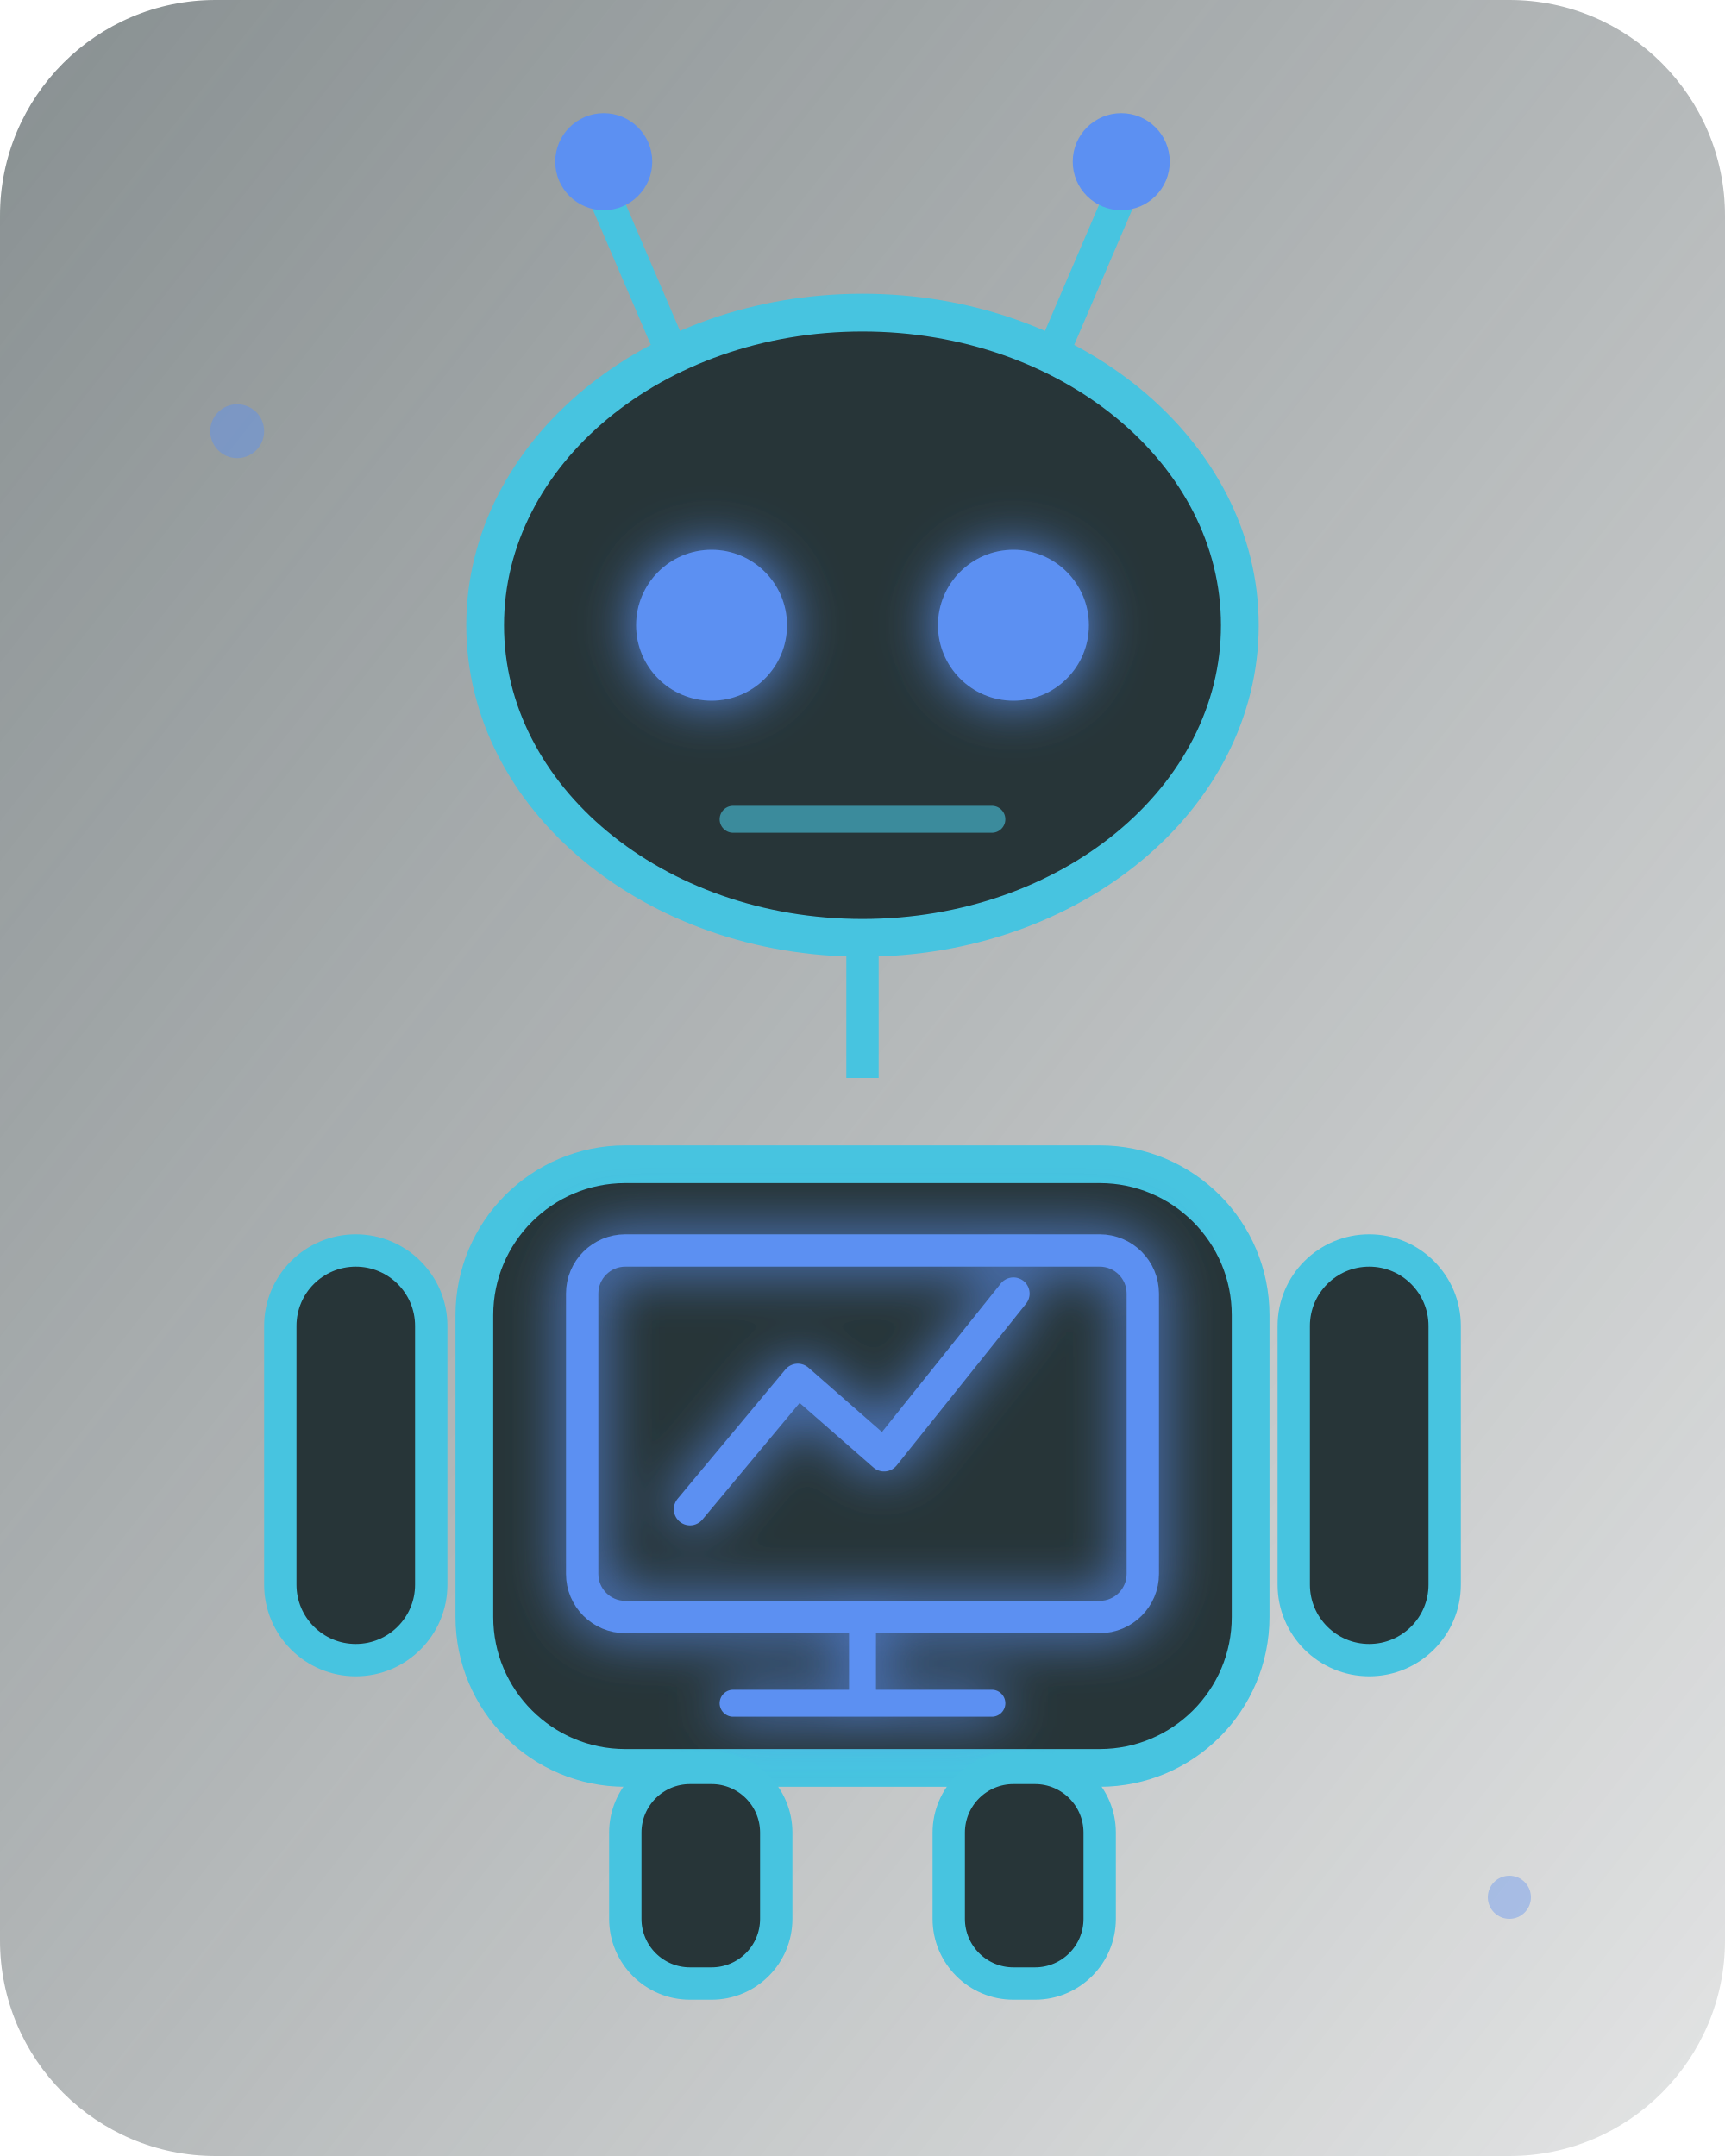
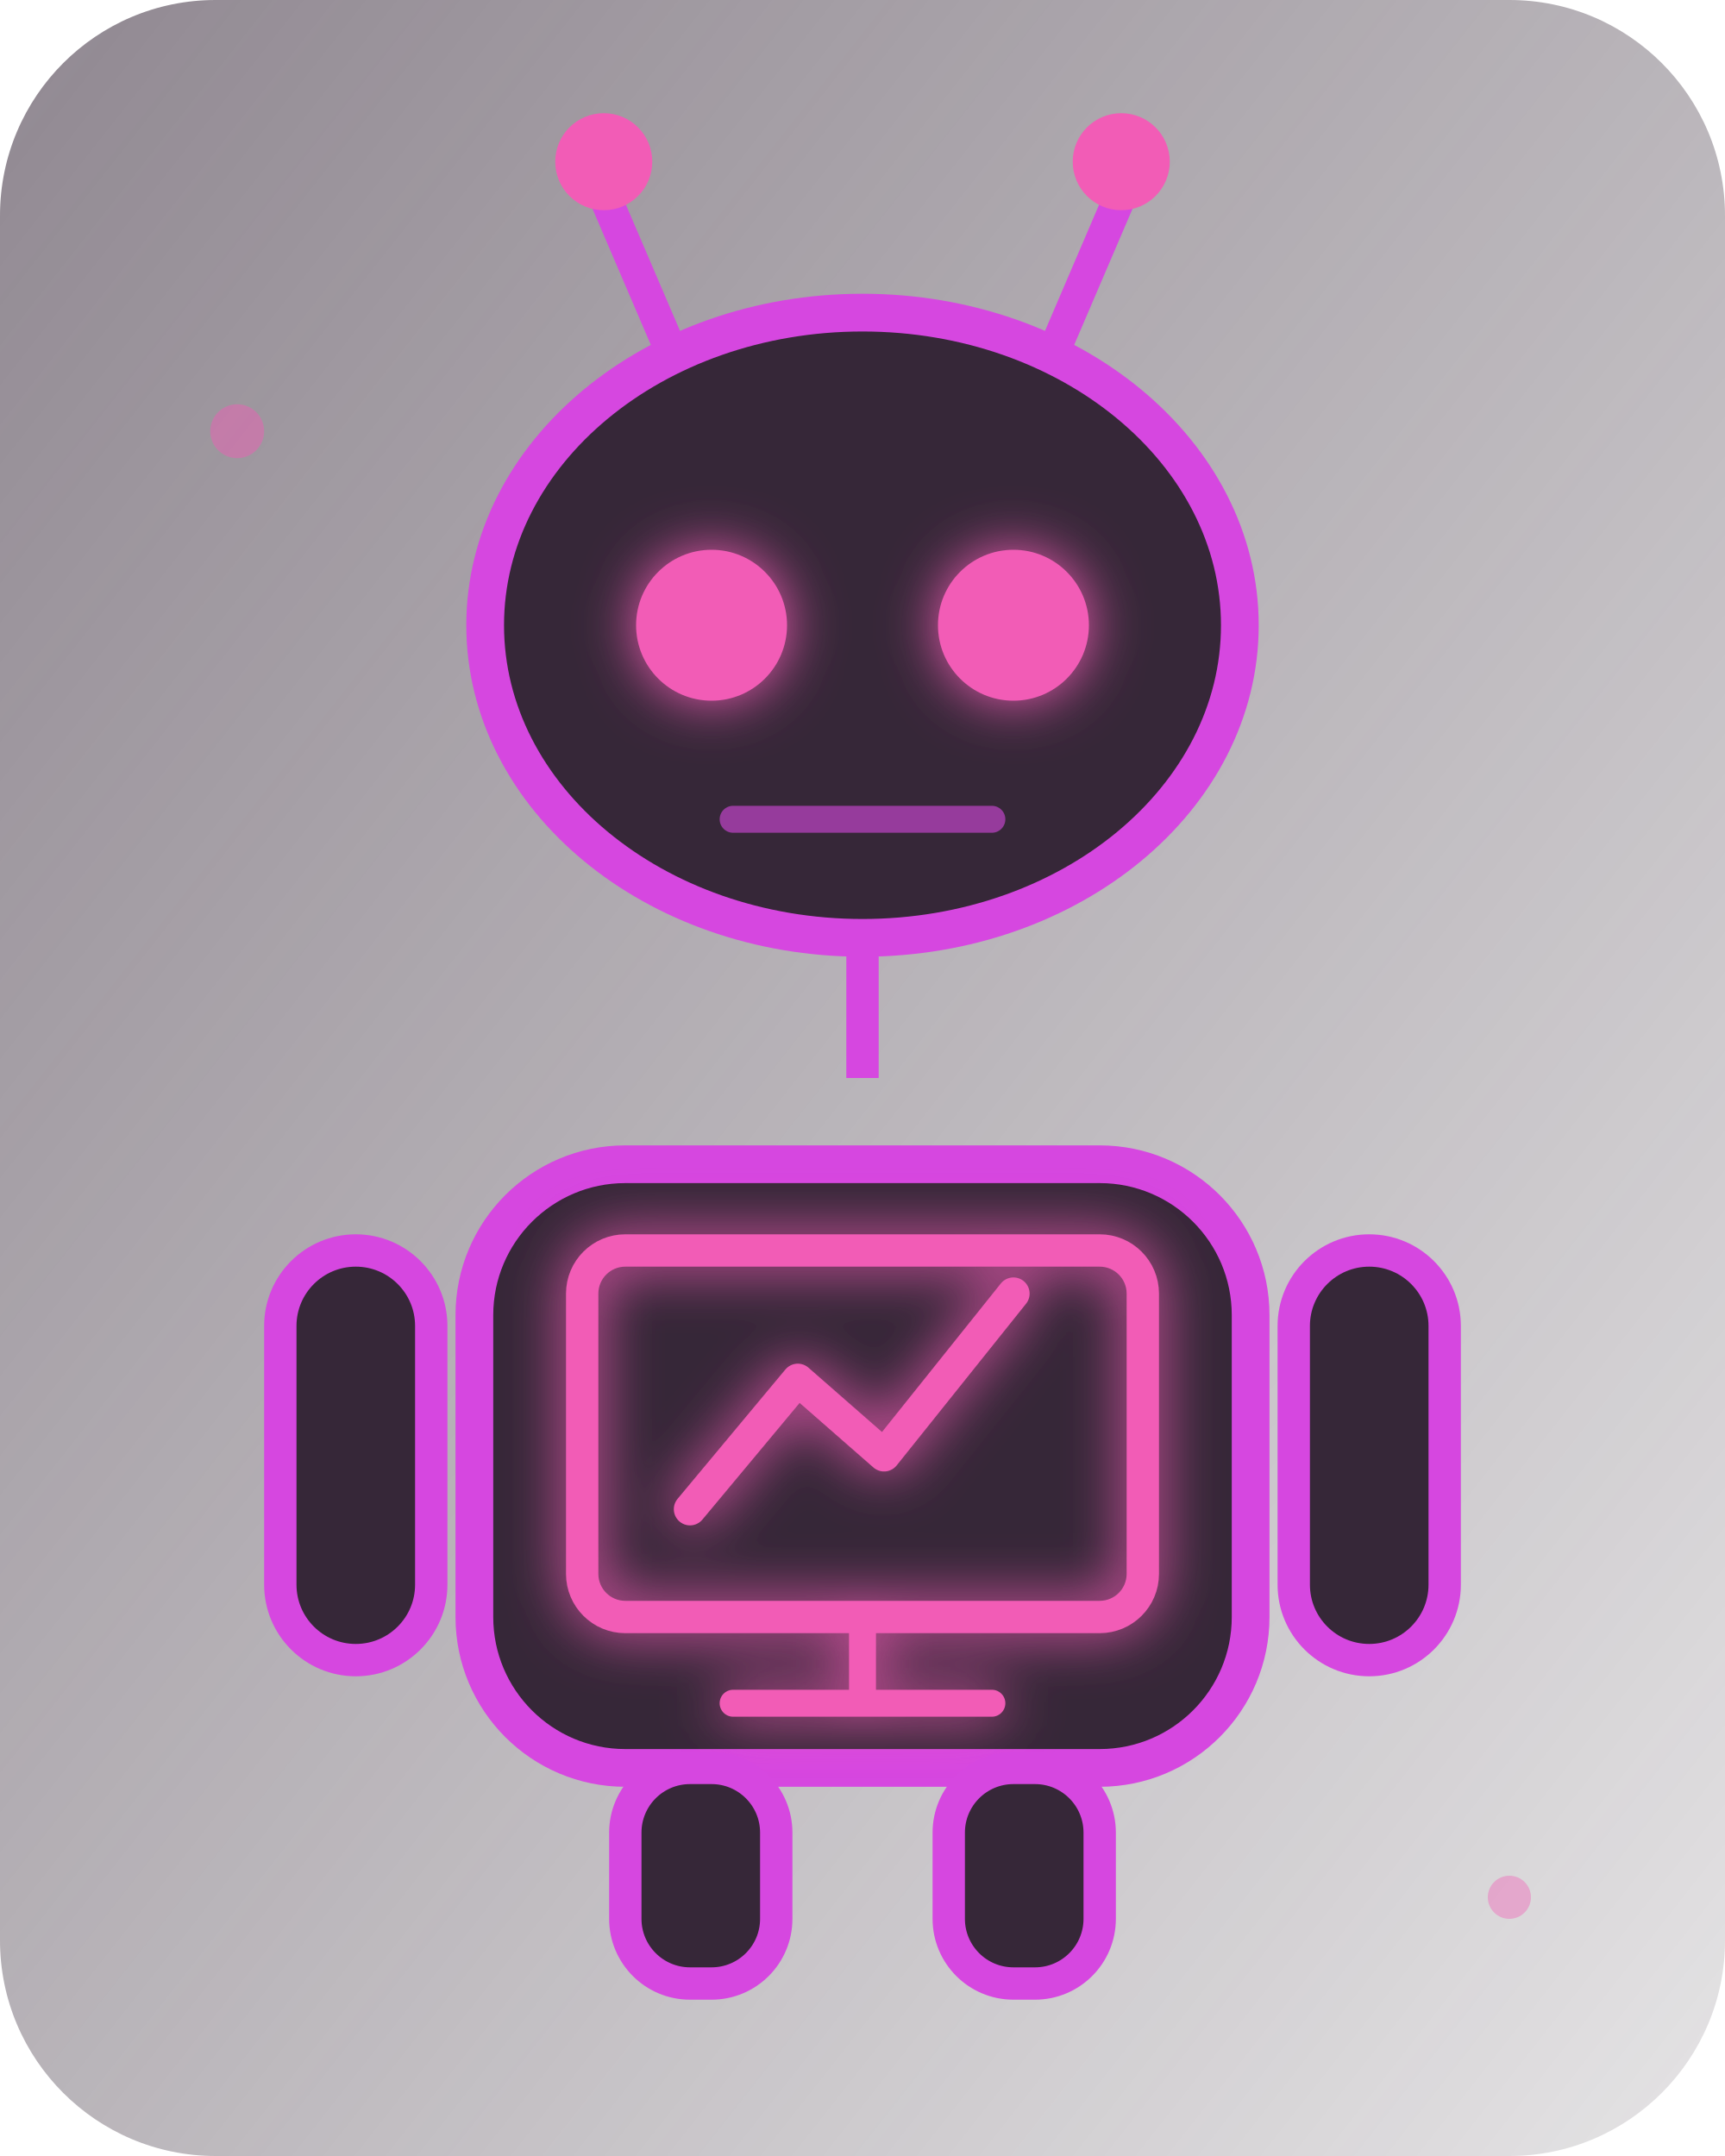
<svg xmlns="http://www.w3.org/2000/svg" viewBox="0 0 160 200" width="160" height="200" role="img" aria-label="Presentation Design robot">
  <defs>
    <linearGradient id="bg" x1="0" y1="0" x2="1" y2="1">
-       <stop offset="0%" stop-color="#273538" stop-opacity="0.55" />
-       <stop offset="100%" stop-color="#192326" stop-opacity="0.12" />
+       <stop offset="0%" stop-color="#362738" stop-opacity="0.55" />
+       <stop offset="100%" stop-color="#251926" stop-opacity="0.12" />
    </linearGradient>
    <filter id="glow" x="-50%" y="-50%" width="200%" height="200%">
      <feGaussianBlur stdDeviation="2.6" result="b" />
      <feMerge>
        <feMergeNode in="b" />
        <feMergeNode in="SourceGraphic" />
      </feMerge>
    </filter>
  </defs>
  <rect width="160" height="200" rx="20" fill="url(#bg)" />
-   <path d="M62 32 L56 18" stroke="#47c4e0" stroke-width="3" stroke-linecap="round" />
-   <path d="M98 32 L104 18" stroke="#47c4e0" stroke-width="3" stroke-linecap="round" />
-   <circle cx="56" cy="15" r="4.5" fill="#5c90f2" />
-   <circle cx="104" cy="15" r="4.5" fill="#5c90f2" />
-   <ellipse cx="80" cy="58" rx="35" ry="29" fill="#273538" stroke="#47c4e0" stroke-width="3.5" />
+   <path d="M62 32 L56 18" stroke="#d647e0" stroke-width="3" stroke-linecap="round" />
+   <path d="M98 32 L104 18" stroke="#d647e0" stroke-width="3" stroke-linecap="round" />
+   <circle cx="56" cy="15" r="4.5" fill="#f25cb6" />
+   <circle cx="104" cy="15" r="4.5" fill="#f25cb6" />
+   <ellipse cx="80" cy="58" rx="35" ry="29" fill="#362738" stroke="#d647e0" stroke-width="3.5" />
  <g filter="url(#glow)">
-     <ellipse cx="66" cy="58" rx="7" ry="7" fill="#5c90f2">
+     <ellipse cx="66" cy="58" rx="7" ry="7" fill="#f25cb6">
      <animate attributeName="ry" values="7;7;1;7;7" dur="4.6s" repeatCount="indefinite" />
    </ellipse>
-     <ellipse cx="94" cy="58" rx="7" ry="7" fill="#5c90f2">
+     <ellipse cx="94" cy="58" rx="7" ry="7" fill="#f25cb6">
      <animate attributeName="ry" values="7;7;1;7;7" dur="4.6s" repeatCount="indefinite" />
    </ellipse>
  </g>
-   <path d="M68 76 h24" stroke="#47c4e0" stroke-width="2.5" stroke-linecap="round" opacity="0.6" />
-   <path d="M80 86 v14" stroke="#47c4e0" stroke-width="3" />
-   <rect x="44" y="108" width="72" height="56" rx="14" fill="#273538" stroke="#47c4e0" stroke-width="3.5" />
+   <path d="M68 76 h24" stroke="#d647e0" stroke-width="2.5" stroke-linecap="round" opacity="0.6" />
+   <path d="M80 86 v14" stroke="#d647e0" stroke-width="3" />
+   <rect x="44" y="108" width="72" height="56" rx="14" fill="#362738" stroke="#d647e0" stroke-width="3.5" />
  <g filter="url(#glow)">
-     <rect x="54" y="116" width="52" height="34" rx="4" fill="none" stroke="#5c90f2" stroke-width="3" />
-     <path d="M64 140 l10 -12 8 7 12 -15" fill="none" stroke="#5c90f2" stroke-width="3" stroke-linecap="round" stroke-linejoin="round" />
-     <path d="M80 150 v8 M68 158 h24" stroke="#5c90f2" stroke-width="2.5" stroke-linecap="round" />
+     <rect x="54" y="116" width="52" height="34" rx="4" fill="none" stroke="#f25cb6" stroke-width="3" />
+     <path d="M64 140 l10 -12 8 7 12 -15" fill="none" stroke="#f25cb6" stroke-width="3" stroke-linecap="round" stroke-linejoin="round" />
+     <path d="M80 150 v8 M68 158 h24" stroke="#f25cb6" stroke-width="2.5" stroke-linecap="round" />
  </g>
-   <rect x="26" y="116" width="14" height="38" rx="7" fill="#273538" stroke="#47c4e0" stroke-width="3" />
-   <rect x="120" y="116" width="14" height="38" rx="7" fill="#273538" stroke="#47c4e0" stroke-width="3" />
-   <rect x="58" y="164" width="14" height="20" rx="6" fill="#273538" stroke="#47c4e0" stroke-width="3" />
-   <rect x="88" y="164" width="14" height="20" rx="6" fill="#273538" stroke="#47c4e0" stroke-width="3" />
-   <circle cx="22" cy="40" r="2.5" fill="#5c90f2" opacity="0.45">
+   <rect x="26" y="116" width="14" height="38" rx="7" fill="#362738" stroke="#d647e0" stroke-width="3" />
+   <rect x="120" y="116" width="14" height="38" rx="7" fill="#362738" stroke="#d647e0" stroke-width="3" />
+   <rect x="58" y="164" width="14" height="20" rx="6" fill="#362738" stroke="#d647e0" stroke-width="3" />
+   <rect x="88" y="164" width="14" height="20" rx="6" fill="#362738" stroke="#d647e0" stroke-width="3" />
+   <circle cx="22" cy="40" r="2.5" fill="#f25cb6" opacity="0.45">
    <animate attributeName="opacity" values="0.45;0.1;0.45" dur="3.6s" repeatCount="indefinite" />
  </circle>
-   <circle cx="140" cy="176" r="2" fill="#5c90f2" opacity="0.4" />
+   <circle cx="140" cy="176" r="2" fill="#f25cb6" opacity="0.4" />
</svg>
